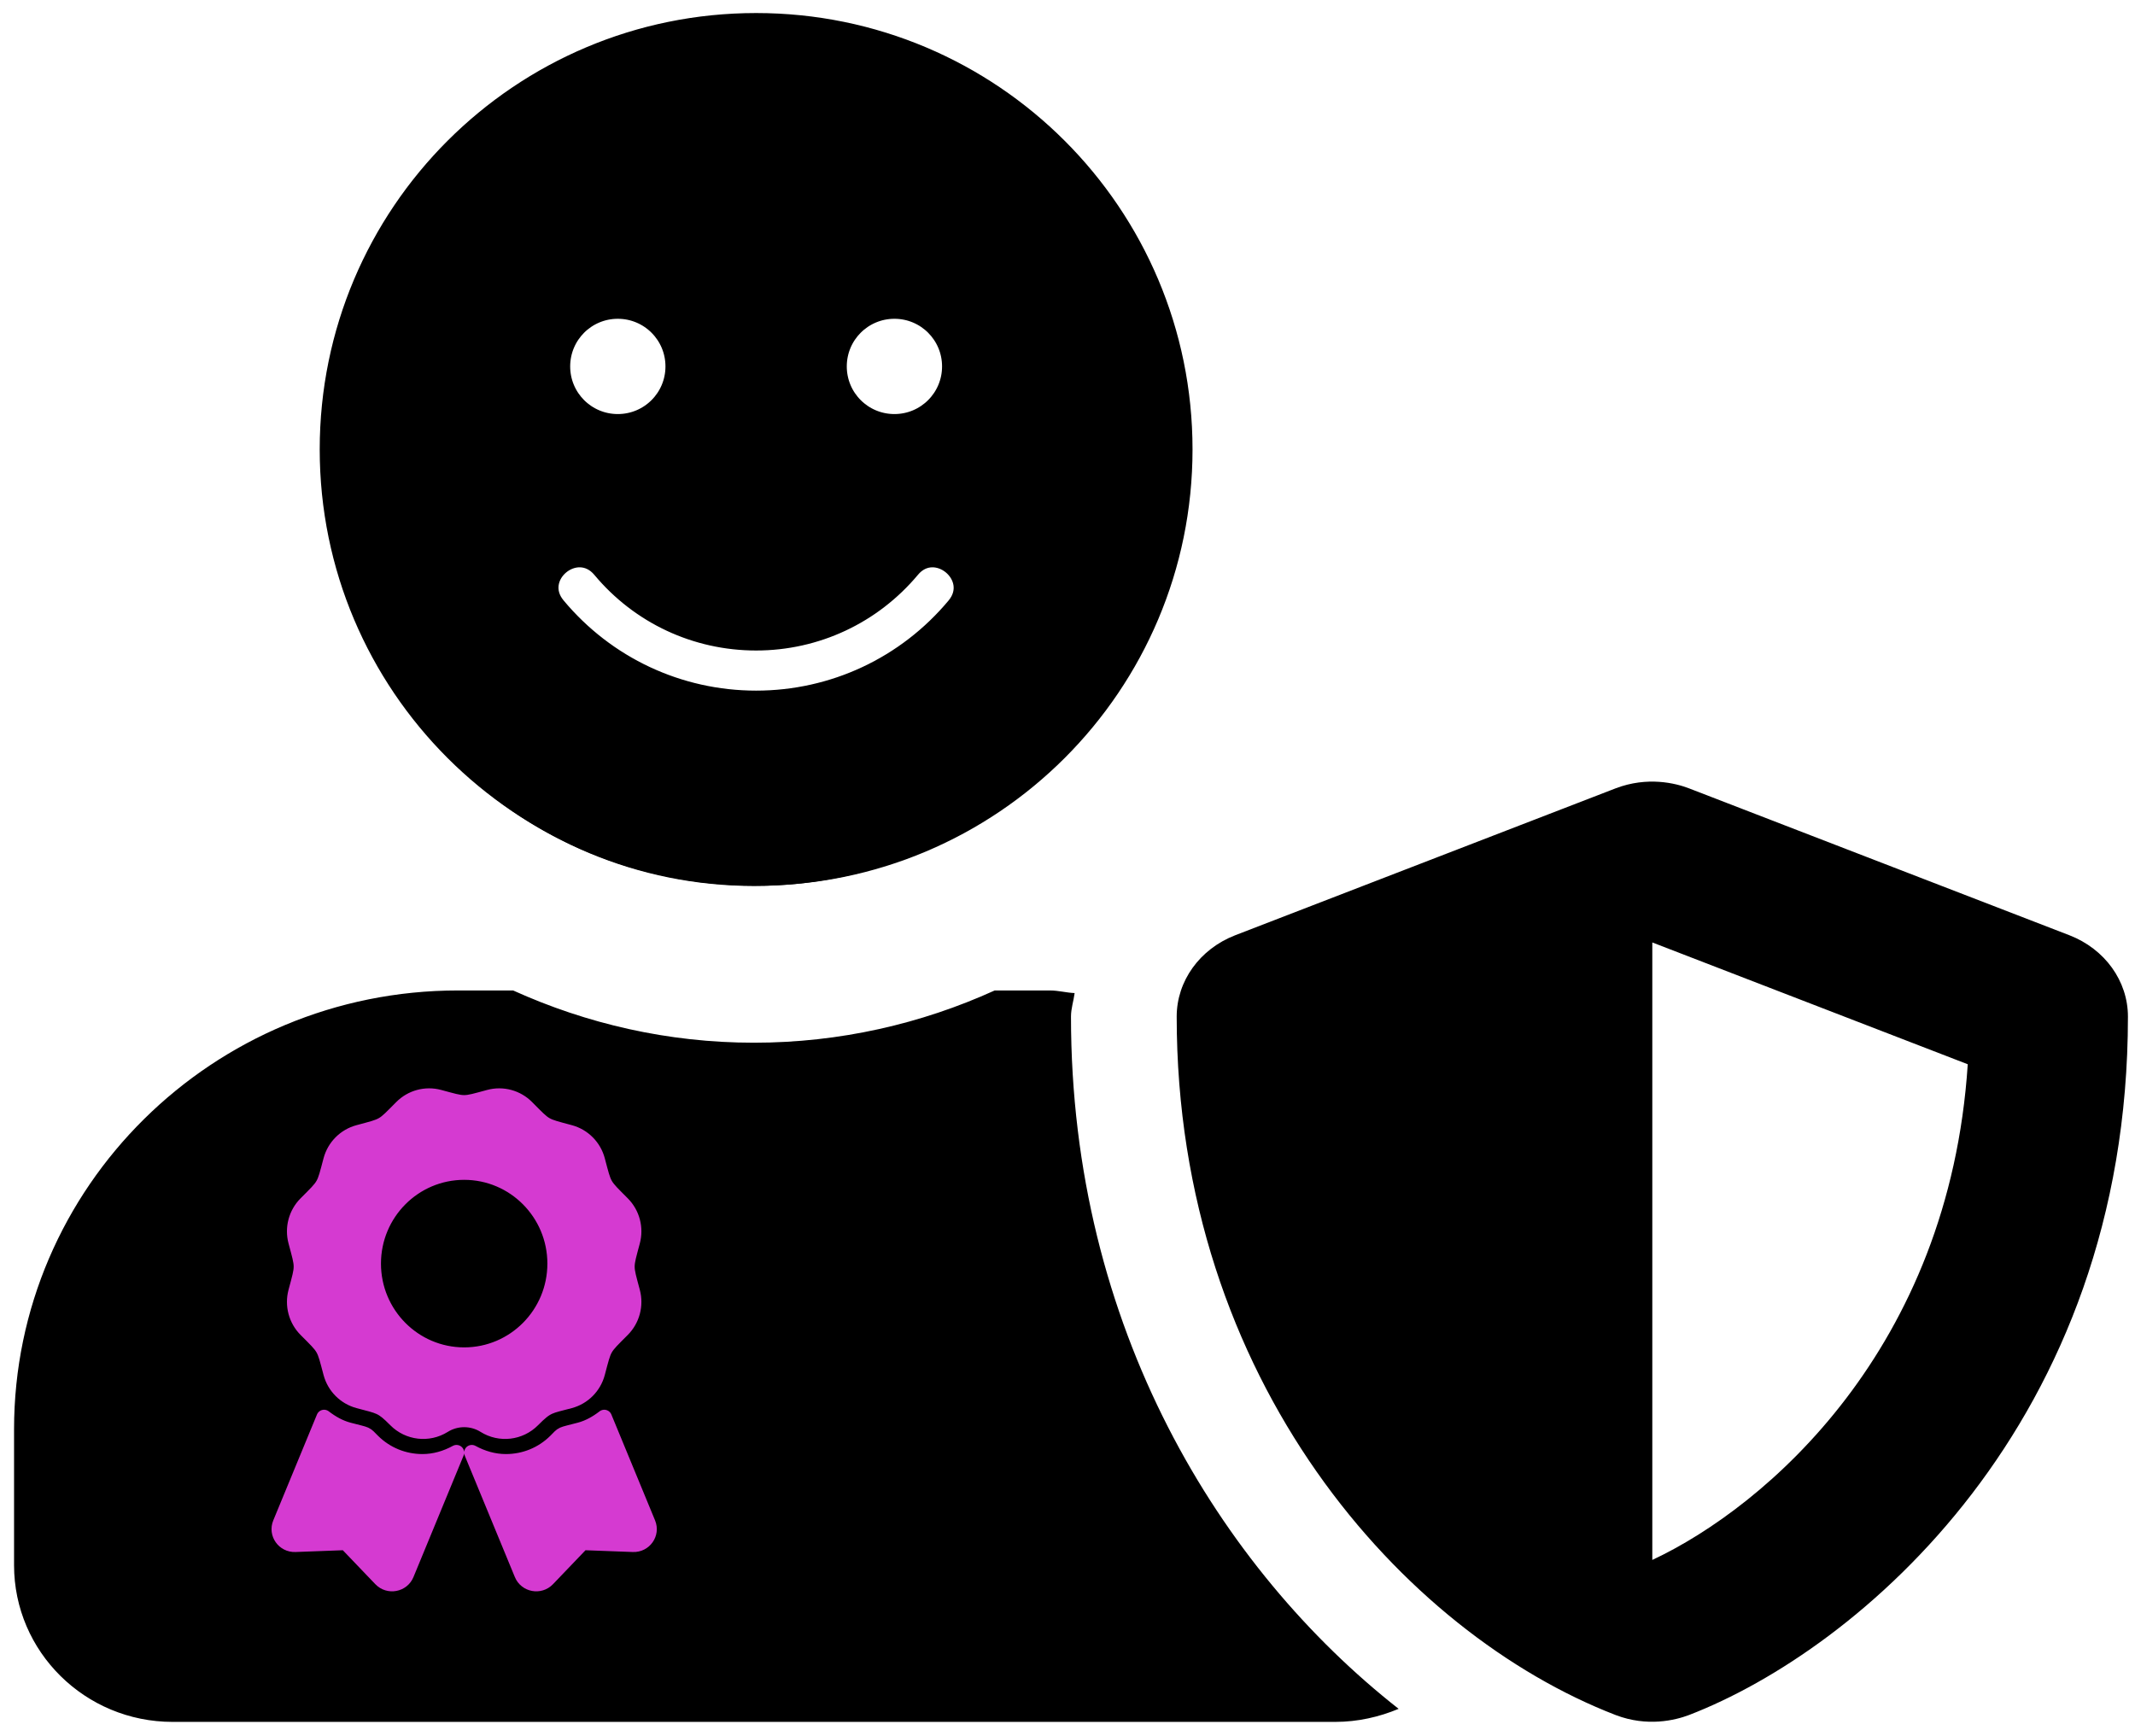
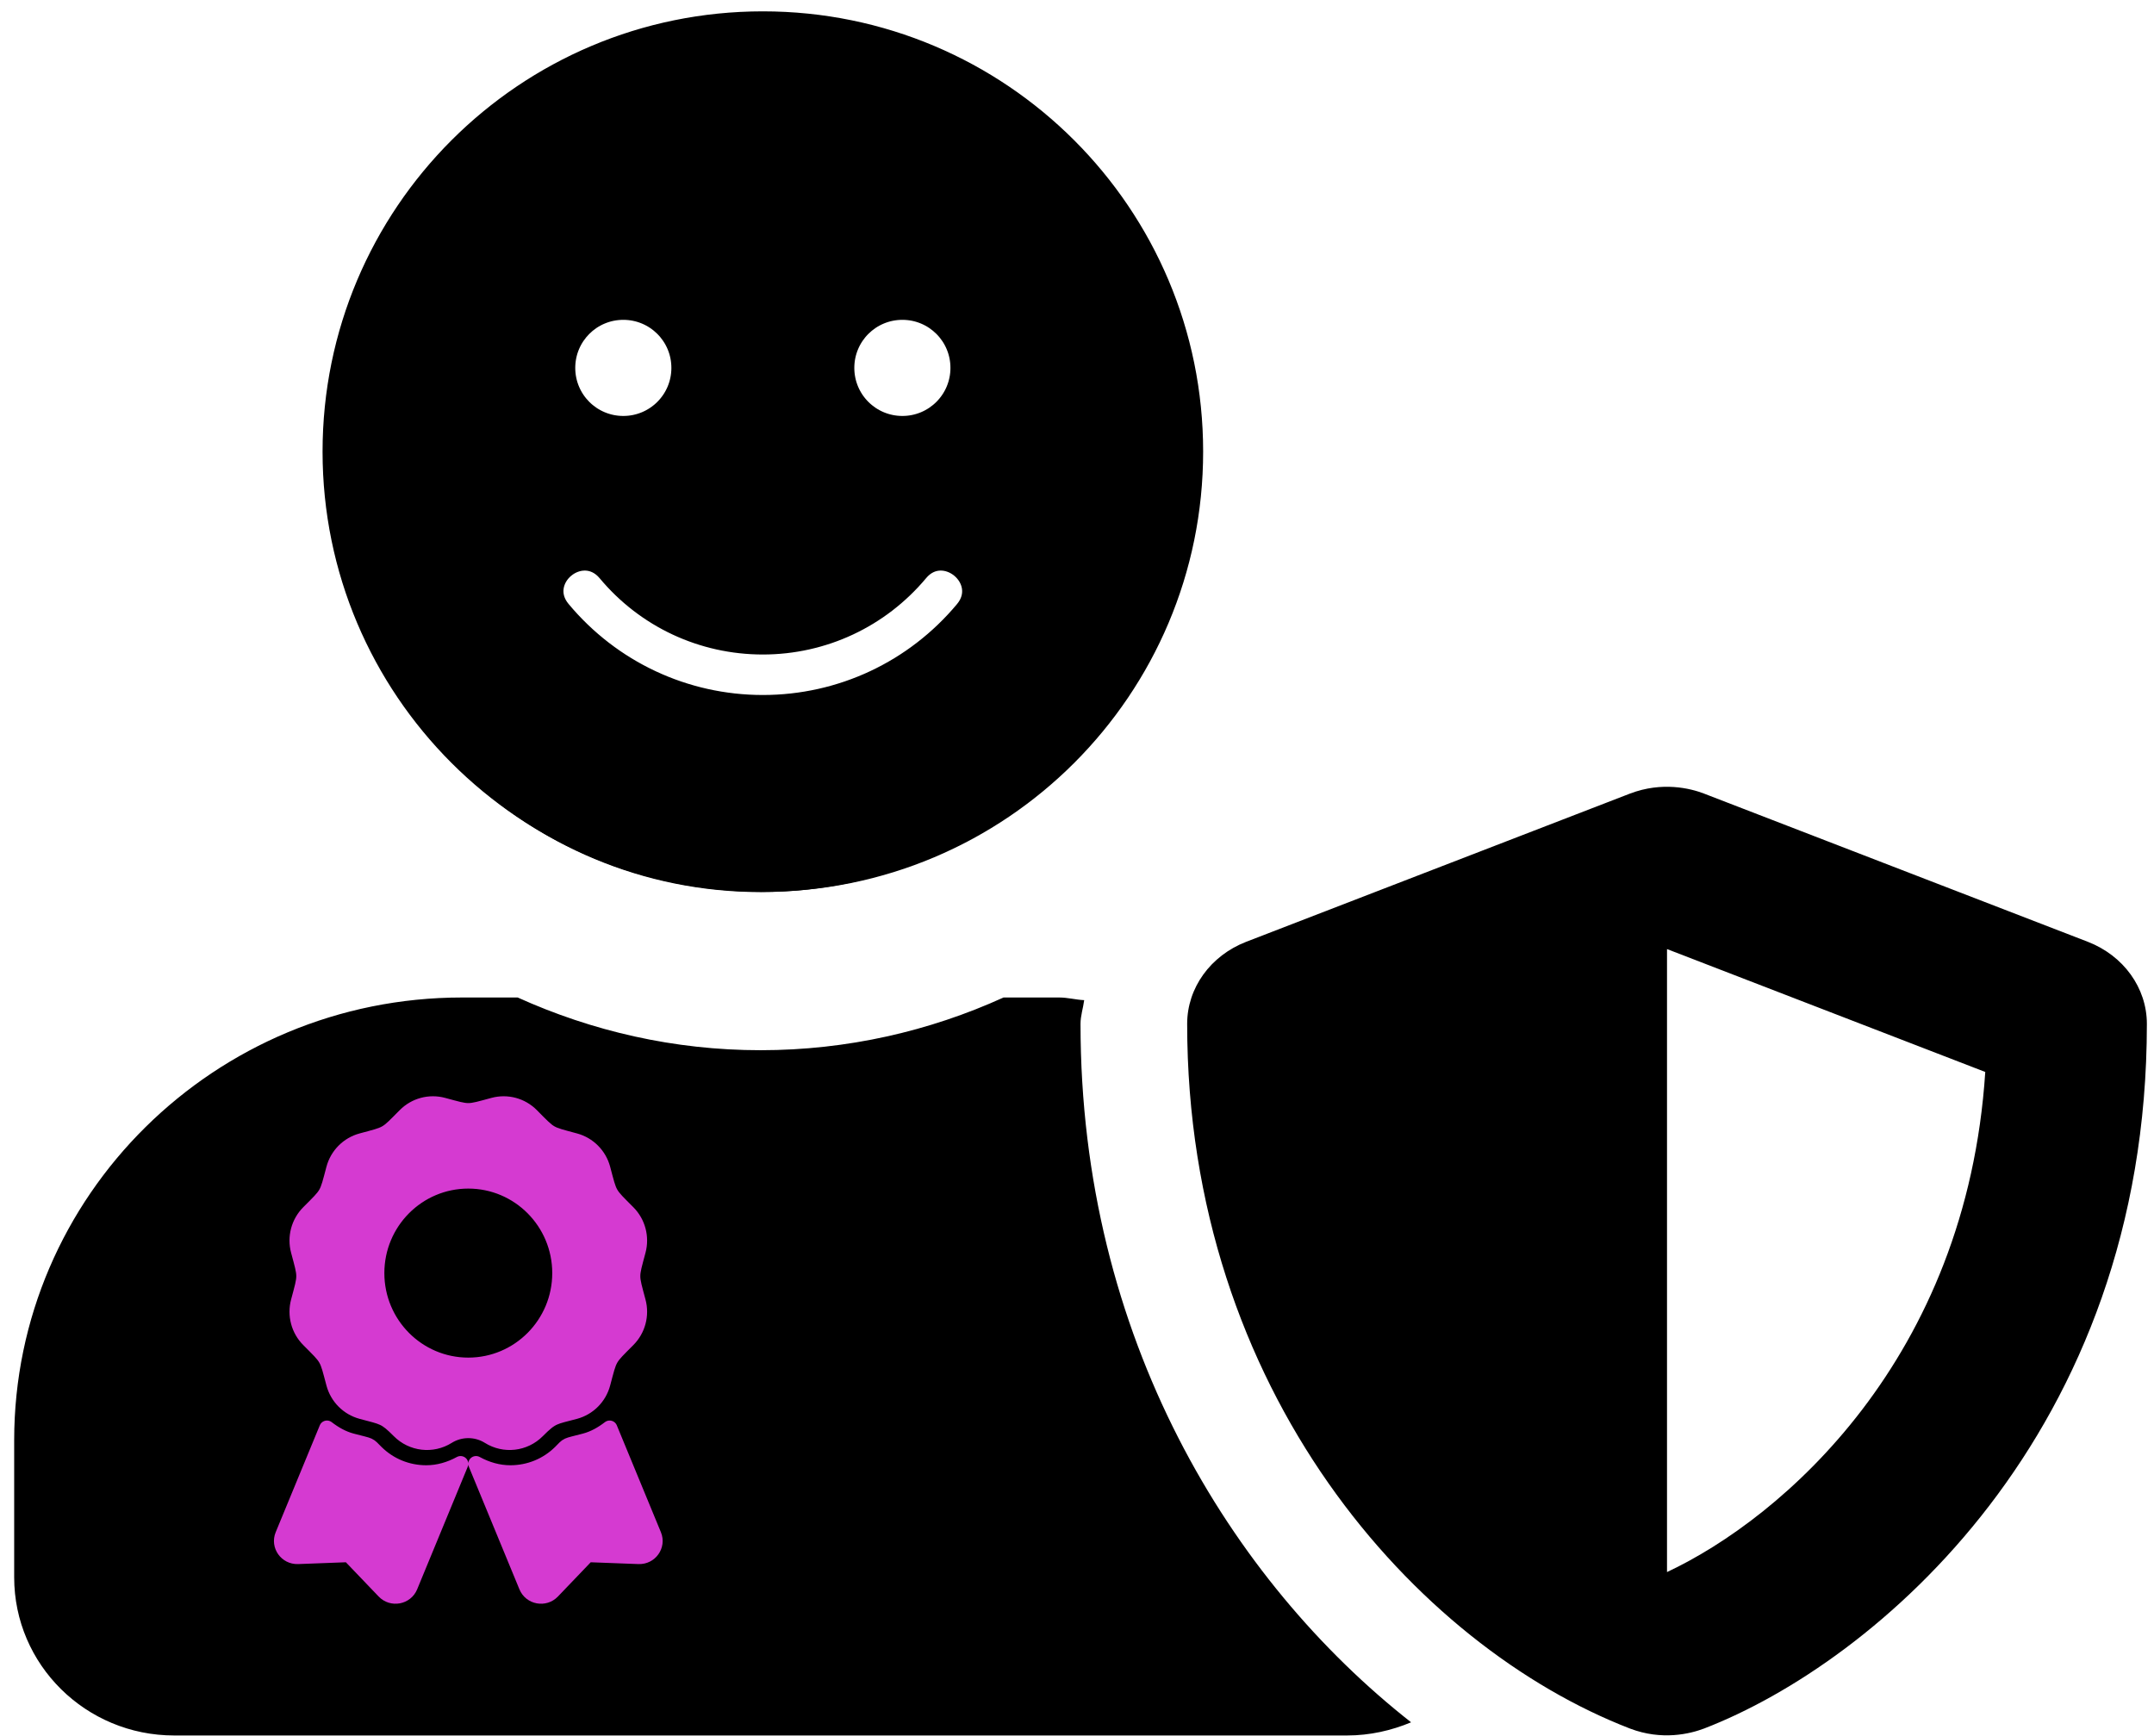
- <svg xmlns="http://www.w3.org/2000/svg" width="100%" height="100%" viewBox="0 0 139 113" version="1.1" xml:space="preserve" style="fill-rule:evenodd;clip-rule:evenodd;stroke-linejoin:round;stroke-miterlimit:1.414;">
+ <svg xmlns="http://www.w3.org/2000/svg" width="100%" height="100%" viewBox="0 0 139 112" version="1.1" xml:space="preserve" style="fill-rule:evenodd;clip-rule:evenodd;stroke-linejoin:round;stroke-miterlimit:1.414;">
  <g id="reward">
    <clipPath id="_clip1">
-       <rect x="0.915" y="49.3" width="137.625" height="62.816" />
+       <rect x="0.915" y="49.184" width="137.625" height="62.816" />
    </clipPath>
    <g clip-path="url(#_clip1)">
-       <path d="M134.734,60.898l-24.773,-9.568c-0.881,-0.34 -2.709,-0.787 -4.774,0l-24.772,9.568c-2.301,0.893 -3.806,2.976 -3.806,5.294c0,23.727 14.773,40.141 28.578,45.478c2.065,0.787 3.871,0.34 4.774,0c11.032,-4.252 28.579,-19.008 28.579,-45.478c0,-2.318 -1.505,-4.401 -3.806,-5.294Zm-27.16,40.673l0,-40.206l20.537,7.931c-1.205,18.519 -13.096,28.788 -20.537,32.275Zm-58.49,-43.884c15.203,0 27.525,-12.183 27.525,-27.214c0,-15.032 -12.322,-27.215 -27.525,-27.215c-15.204,0 -27.526,12.183 -27.526,27.215c0,15.031 12.322,27.214 27.526,27.214Zm20.643,8.505c0,-0.532 0.172,-1.021 0.237,-1.531c-0.538,-0.021 -1.054,-0.17 -1.613,-0.17l-3.591,0c-4.774,2.169 -10.085,3.402 -15.676,3.402c-5.591,0 -10.881,-1.233 -15.677,-3.402l-3.591,0c-15.956,0 -28.901,12.799 -28.901,28.575l0,8.845c0,5.634 4.623,10.205 10.322,10.205l75.694,0c1.462,0 2.86,-0.319 4.128,-0.85c-11.612,-9.121 -21.332,-24.812 -21.332,-45.074Z" style="fill-rule:nonzero;" />
+       <path d="M134.734,60.781l-24.773,-9.567c-0.881,-0.341 -2.709,-0.787 -4.774,0l-24.772,9.567c-2.301,0.893 -3.806,2.977 -3.806,5.294c0,23.728 14.773,40.142 28.578,45.479c2.065,0.786 3.871,0.34 4.774,0c11.032,-4.253 28.579,-19.008 28.579,-45.479c0,-2.317 -1.505,-4.401 -3.806,-5.294Zm-27.16,40.673l0,-40.205l20.537,7.931c-1.205,18.518 -13.096,28.787 -20.537,32.274Zm-58.49,-43.883c15.203,0 27.525,-12.183 27.525,-27.215c0,-15.032 -12.322,-27.214 -27.525,-27.214c-15.204,0 -27.526,12.182 -27.526,27.214c0,15.032 12.322,27.215 27.526,27.215Zm20.643,8.504c0,-0.531 0.172,-1.02 0.237,-1.53c-0.538,-0.022 -1.054,-0.171 -1.613,-0.171l-3.591,0c-4.774,2.169 -10.085,3.402 -15.676,3.402c-5.591,0 -10.881,-1.233 -15.677,-3.402l-3.591,0c-15.956,0 -28.901,12.8 -28.901,28.576l0,8.845c0,5.634 4.623,10.205 10.322,10.205l75.694,0c1.462,0 2.86,-0.319 4.128,-0.85c-11.612,-9.122 -21.332,-24.813 -21.332,-45.075Z" style="fill-rule:nonzero;" />
    </g>
-     <path d="M24.269,93.852c-0.545,-0.539 -0.261,-0.387 -1.575,-0.735c-0.597,-0.158 -1.121,-0.462 -1.595,-0.826l-2.846,6.898c-0.275,0.668 0.239,1.394 0.968,1.366l3.304,-0.124l2.273,2.374c0.502,0.523 1.383,0.36 1.658,-0.308l3.265,-7.914c-0.68,0.375 -1.435,0.594 -2.215,0.594c-1.223,0 -2.372,-0.471 -3.237,-1.325Zm17.918,5.337l-2.846,-6.898c-0.474,0.365 -0.998,0.668 -1.595,0.826c-1.321,0.35 -1.032,0.197 -1.575,0.735c-0.865,0.854 -2.015,1.325 -3.238,1.325c-0.78,0 -1.535,-0.22 -2.215,-0.594l3.265,7.914c0.275,0.668 1.156,0.831 1.658,0.308l2.273,-2.374l3.305,0.124c0.729,0.028 1.243,-0.698 0.968,-1.366Zm-7.514,-6.74c0.958,-0.965 1.068,-0.882 2.433,-1.249c0.871,-0.235 1.552,-0.921 1.785,-1.797c0.469,-1.762 0.348,-1.549 1.628,-2.837c0.638,-0.642 0.887,-1.578 0.653,-2.455c-0.468,-1.76 -0.469,-1.514 0,-3.276c0.234,-0.877 -0.015,-1.812 -0.653,-2.454c-1.28,-1.289 -1.159,-1.077 -1.628,-2.837c-0.233,-0.877 -0.914,-1.562 -1.785,-1.797c-1.749,-0.472 -1.538,-0.349 -2.82,-1.638c-0.637,-0.642 -1.567,-0.893 -2.439,-0.658c-1.748,0.471 -1.504,0.472 -3.255,0c-0.871,-0.235 -1.801,0.015 -2.439,0.658c-1.28,1.288 -1.069,1.166 -2.818,1.638c-0.872,0.235 -1.553,0.92 -1.786,1.797c-0.469,1.76 -0.348,1.548 -1.628,2.837c-0.638,0.642 -0.887,1.577 -0.653,2.454c0.468,1.759 0.469,1.513 0,3.276c-0.233,0.876 0.015,1.812 0.653,2.455c1.28,1.288 1.159,1.075 1.628,2.837c0.233,0.876 0.914,1.562 1.786,1.797c1.403,0.378 1.508,0.318 2.432,1.249c0.83,0.835 2.122,0.984 3.119,0.361c0.813,-0.511 1.855,-0.511 2.668,0c0.996,0.623 2.289,0.474 3.119,-0.361Zm-10.37,-10.173c0,-3.288 2.649,-5.954 5.917,-5.954c3.267,0 5.917,2.666 5.917,5.954c0,3.289 -2.65,5.955 -5.917,5.955c-3.268,0 -5.917,-2.666 -5.917,-5.955Z" style="fill:#d53ad1;fill-rule:nonzero;stroke:#d53ad1;stroke-width:1px;" />
-     <path d="M49.228,1.349c-15.42,0 -27.913,12.493 -27.913,27.912c0,15.42 12.493,27.913 27.913,27.913c15.419,0 27.912,-12.493 27.912,-27.913c0,-15.419 -12.493,-27.912 -27.912,-27.912Zm9.004,18.908c1.992,0 3.601,1.61 3.601,3.602c0,1.992 -1.609,3.601 -3.601,3.601c-1.993,0 -3.602,-1.609 -3.602,-3.601c0,-1.992 1.609,-3.602 3.602,-3.602Zm-18.009,0c1.993,0 3.602,1.61 3.602,3.602c0,1.992 -1.609,3.601 -3.602,3.601c-1.992,0 -3.601,-1.609 -3.601,-3.601c0,-1.992 1.609,-3.602 3.601,-3.602Zm21.925,19.156c-3.207,3.849 -7.912,6.055 -12.92,6.055c-5.009,0 -9.714,-2.206 -12.921,-6.055c-1.531,-1.834 1.238,-4.13 2.768,-2.307c2.522,3.028 6.213,4.75 10.153,4.75c3.939,0 7.63,-1.734 10.152,-4.75c1.508,-1.823 4.288,0.473 2.768,2.307Z" style="fill-rule:nonzero;stroke:#000;stroke-width:1px;" />
+     <path d="M24.269,93.736c-0.545,-0.539 -0.261,-0.387 -1.575,-0.735c-0.597,-0.158 -1.121,-0.462 -1.595,-0.826l-2.846,6.898c-0.275,0.668 0.239,1.393 0.968,1.366l3.304,-0.125l2.273,2.374c0.502,0.524 1.383,0.36 1.658,-0.307l3.265,-7.914c-0.68,0.374 -1.435,0.594 -2.215,0.594c-1.223,0 -2.372,-0.471 -3.237,-1.325Zm17.918,5.337l-2.846,-6.898c-0.474,0.364 -0.998,0.668 -1.595,0.826c-1.321,0.349 -1.032,0.197 -1.575,0.735c-0.865,0.854 -2.015,1.325 -3.238,1.325c-0.78,0 -1.535,-0.22 -2.215,-0.594l3.265,7.914c0.275,0.667 1.156,0.831 1.658,0.307l2.273,-2.374l3.305,0.125c0.729,0.027 1.243,-0.699 0.968,-1.366Zm-7.514,-6.741c0.958,-0.964 1.068,-0.881 2.433,-1.249c0.871,-0.235 1.552,-0.92 1.785,-1.797c0.469,-1.761 0.348,-1.548 1.628,-2.837c0.638,-0.642 0.887,-1.577 0.653,-2.454c-0.468,-1.76 -0.469,-1.515 0,-3.276c0.234,-0.877 -0.015,-1.813 -0.653,-2.455c-1.28,-1.288 -1.159,-1.076 -1.628,-2.837c-0.233,-0.877 -0.914,-1.562 -1.785,-1.797c-1.749,-0.472 -1.538,-0.348 -2.82,-1.638c-0.637,-0.641 -1.567,-0.892 -2.439,-0.657c-1.748,0.471 -1.504,0.471 -3.255,0c-0.871,-0.235 -1.801,0.015 -2.439,0.657c-1.28,1.289 -1.069,1.166 -2.818,1.638c-0.872,0.235 -1.553,0.92 -1.786,1.797c-0.469,1.761 -0.348,1.549 -1.628,2.837c-0.638,0.642 -0.887,1.578 -0.653,2.455c0.468,1.758 0.469,1.513 0,3.275c-0.233,0.877 0.015,1.813 0.653,2.455c1.28,1.289 1.159,1.076 1.628,2.837c0.233,0.877 0.914,1.562 1.786,1.797c1.403,0.379 1.508,0.319 2.432,1.249c0.83,0.836 2.122,0.985 3.119,0.361c0.813,-0.51 1.855,-0.51 2.668,0c0.996,0.624 2.289,0.475 3.119,-0.361Zm-10.37,-10.172c0,-3.289 2.649,-5.954 5.917,-5.954c3.267,0 5.917,2.665 5.917,5.954c0,3.288 -2.65,5.954 -5.917,5.954c-3.268,0 -5.917,-2.666 -5.917,-5.954Z" style="fill:#d53ad1;fill-rule:nonzero;stroke:#d53ad1;stroke-width:1px;" />
+     <path d="M49.228,1.232c-15.42,0 -27.913,12.493 -27.913,27.913c0,15.419 12.493,27.912 27.913,27.912c15.419,0 27.912,-12.493 27.912,-27.912c0,-15.42 -12.493,-27.913 -27.912,-27.913Zm9.004,18.909c1.992,0 3.601,1.609 3.601,3.601c0,1.992 -1.609,3.602 -3.601,3.602c-1.993,0 -3.602,-1.61 -3.602,-3.602c0,-1.992 1.609,-3.601 3.602,-3.601Zm-18.009,0c1.993,0 3.602,1.609 3.602,3.601c0,1.992 -1.609,3.602 -3.602,3.602c-1.992,0 -3.601,-1.61 -3.601,-3.602c0,-1.992 1.609,-3.601 3.601,-3.601Zm21.925,19.156c-3.207,3.849 -7.912,6.055 -12.92,6.055c-5.009,0 -9.714,-2.206 -12.921,-6.055c-1.531,-1.835 1.238,-4.131 2.768,-2.307c2.522,3.027 6.213,4.749 10.153,4.749c3.939,0 7.63,-1.733 10.152,-4.749c1.508,-1.824 4.288,0.472 2.768,2.307Z" style="fill-rule:nonzero;stroke:#000;stroke-width:1px;" />
  </g>
</svg>
